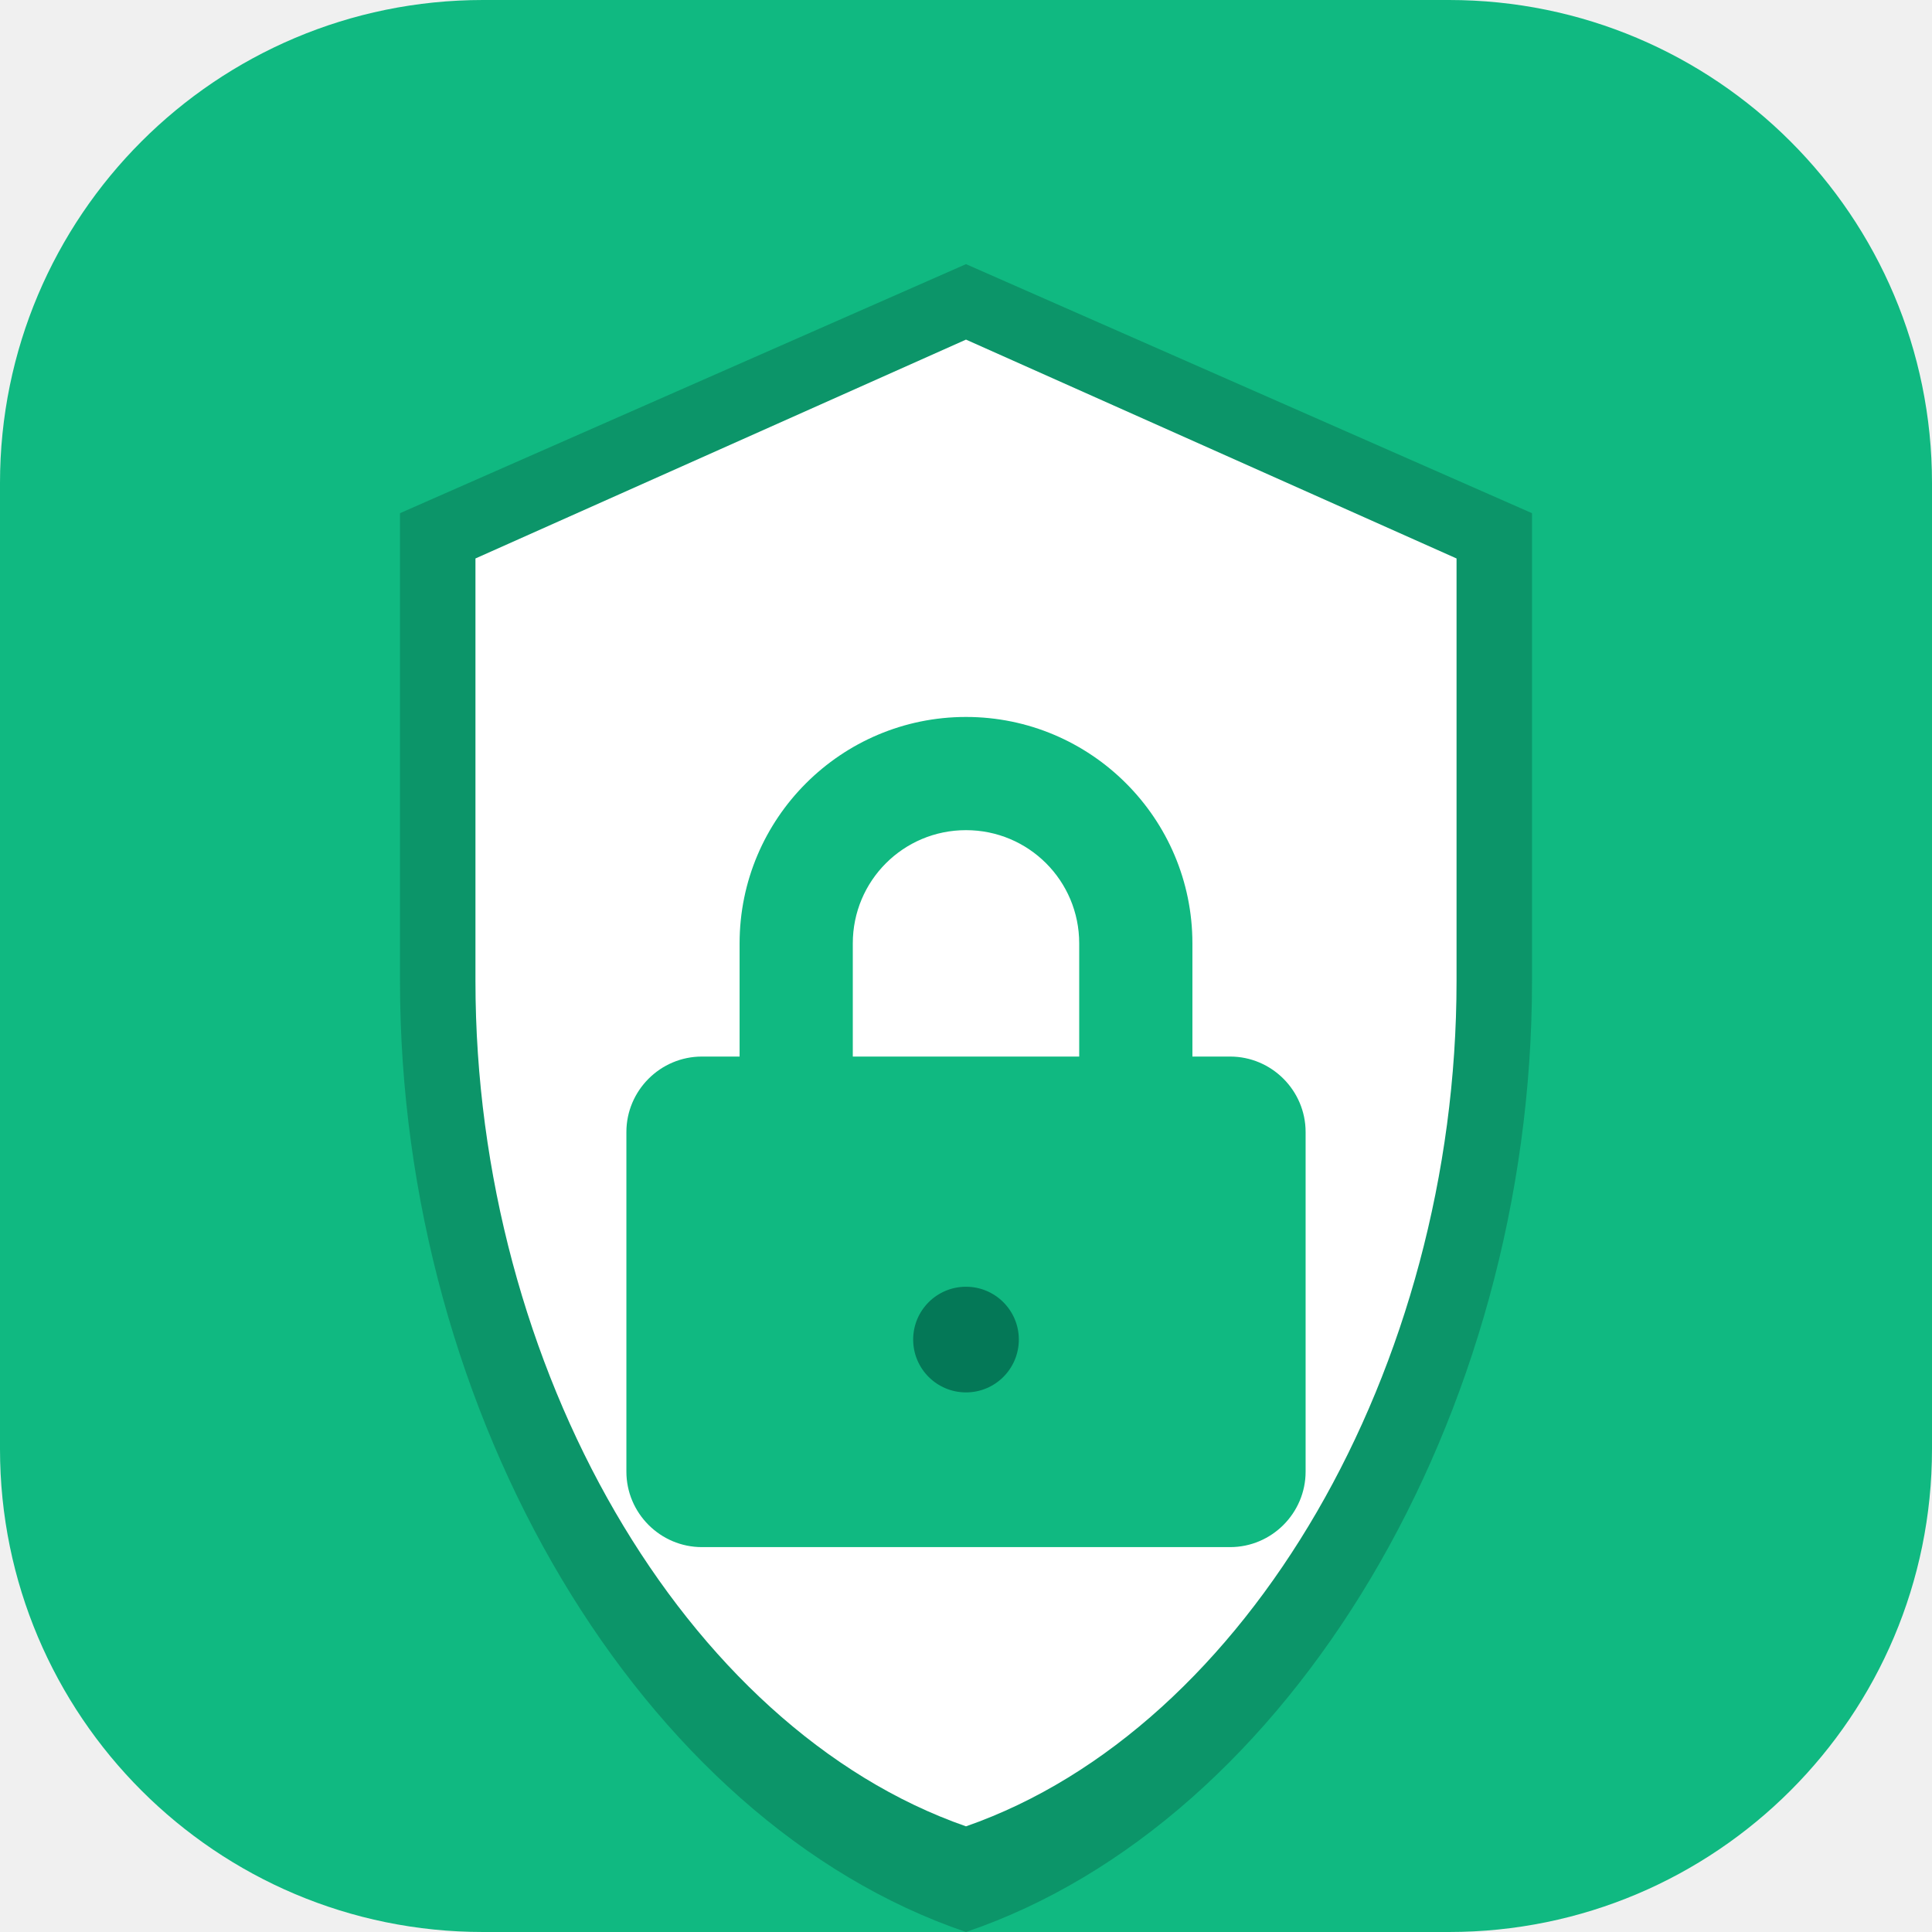
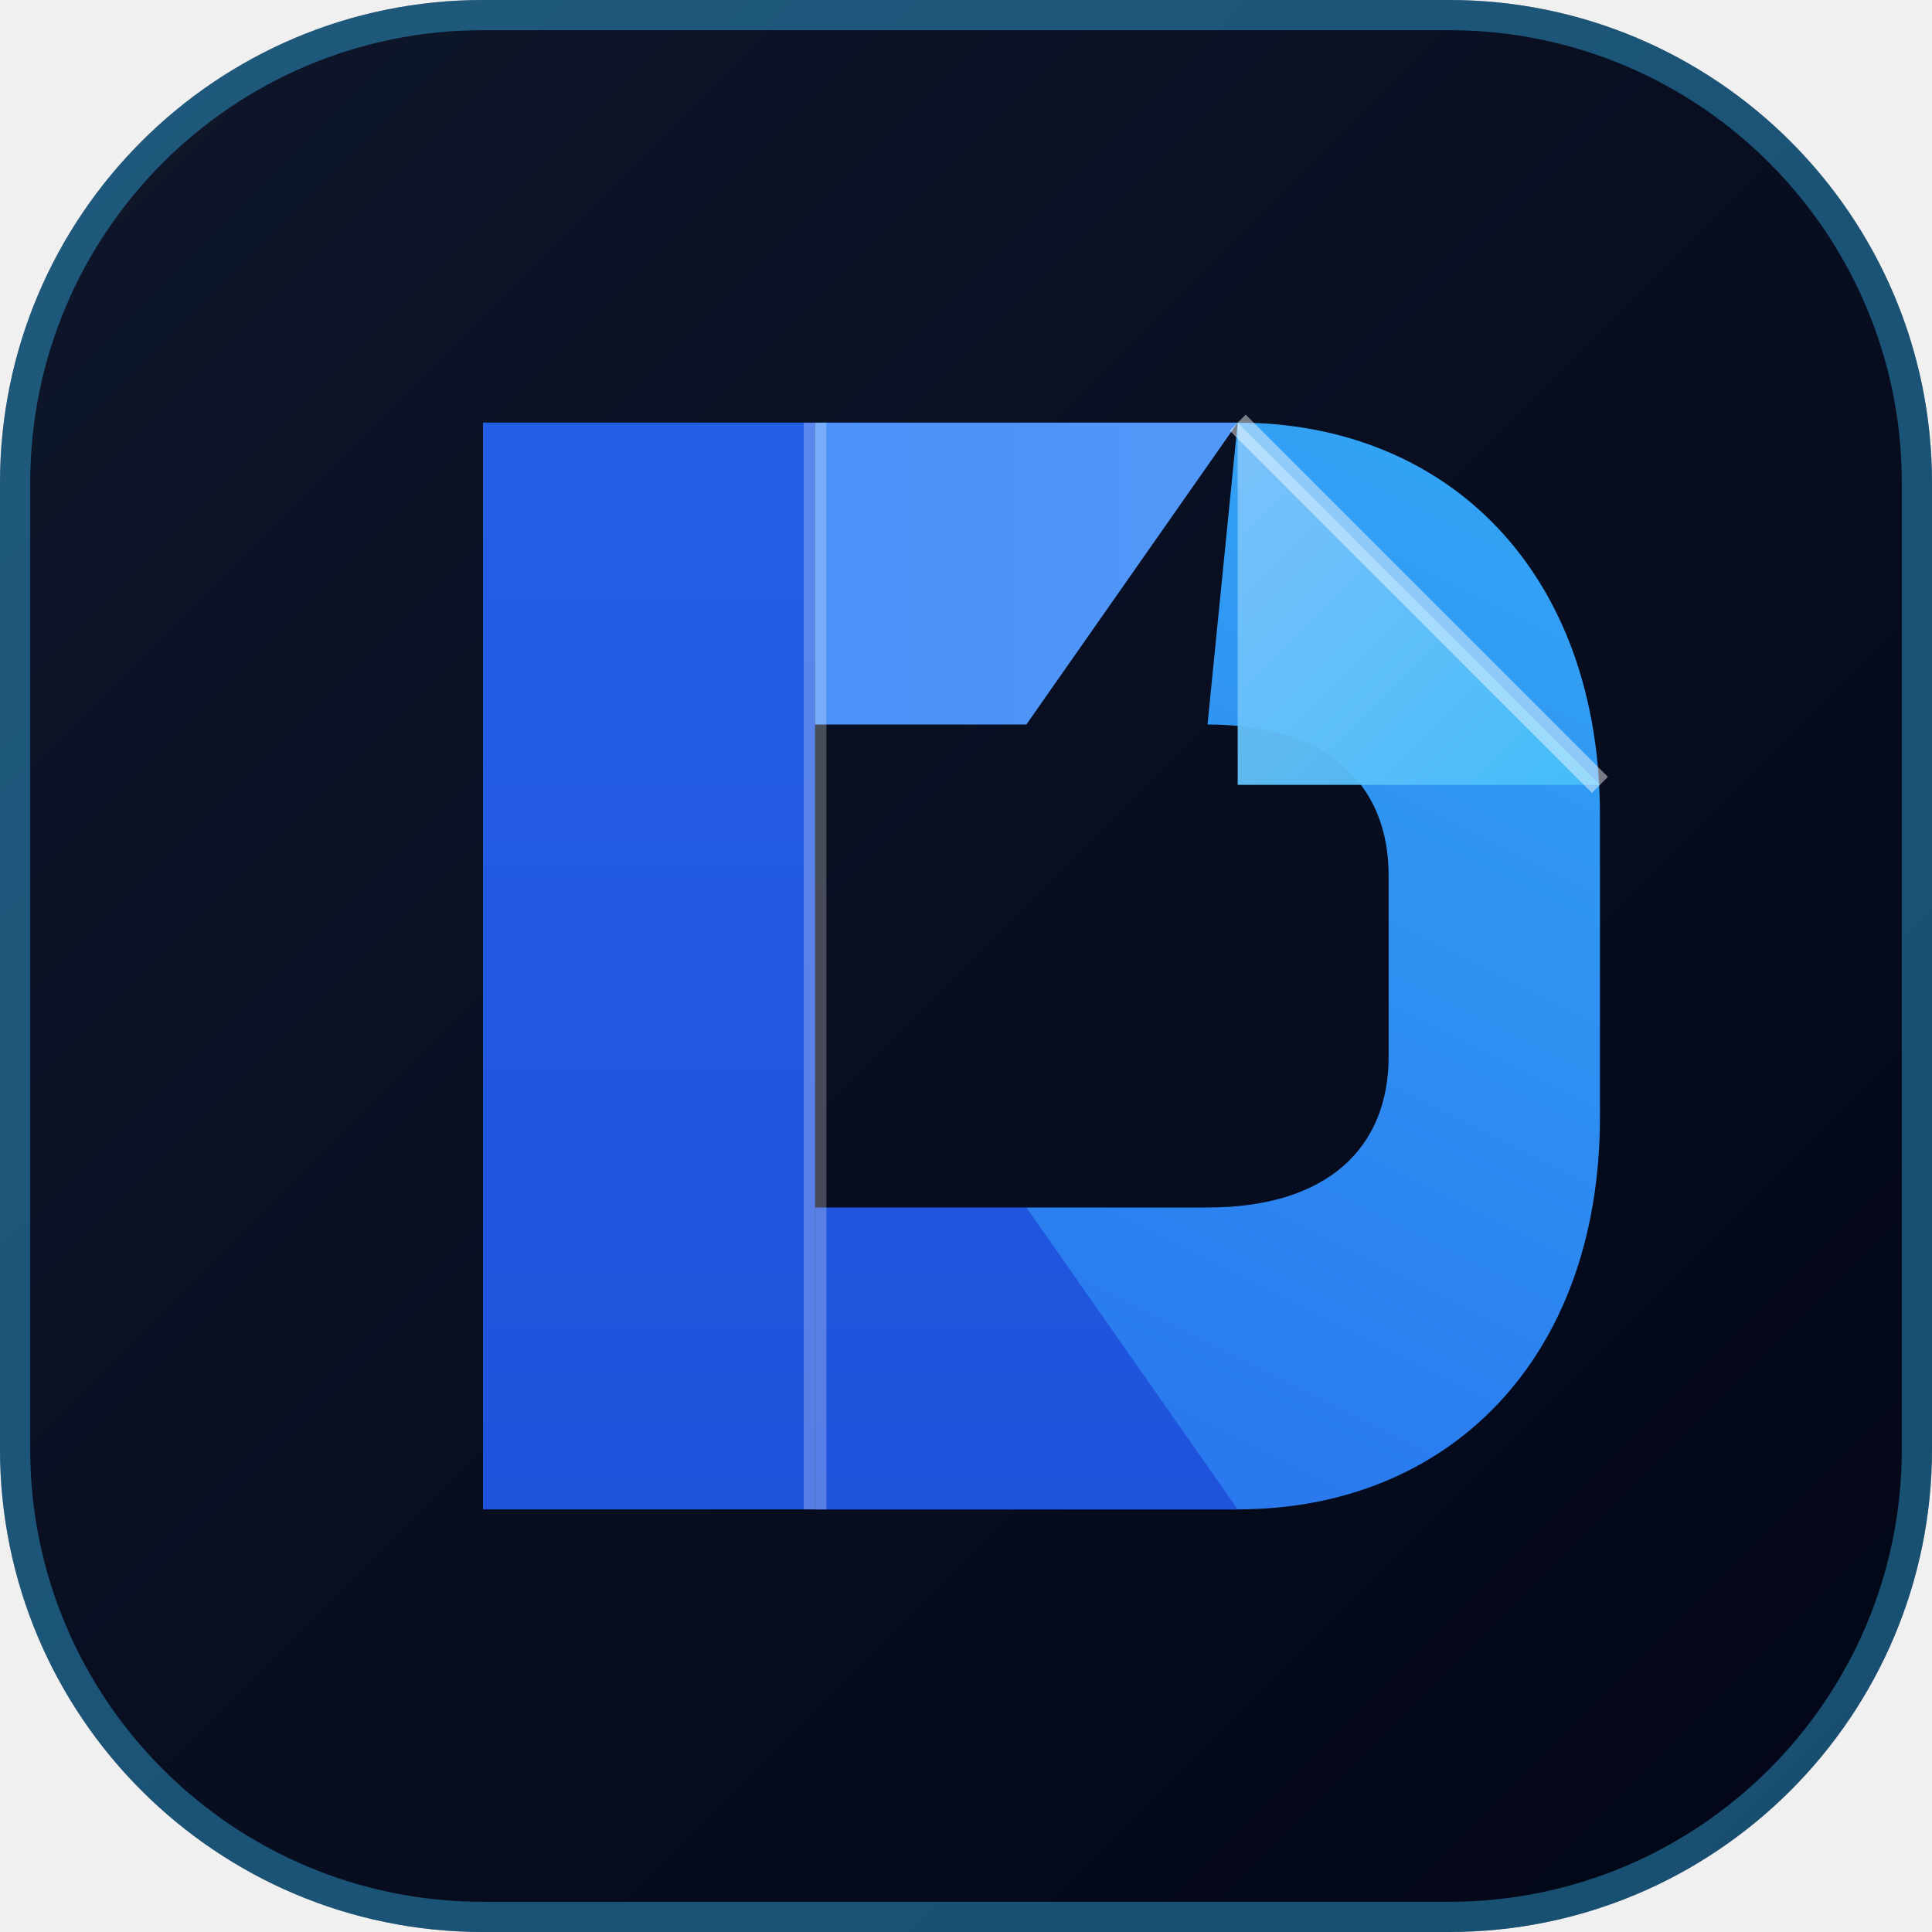
- <svg xmlns="http://www.w3.org/2000/svg" viewBox="0 0 512 512" width="512" height="512">
-   <rect width="512" height="512" rx="128" fill="#10B981" />
-   <path d="M256 70L106 136v124c0 115.3 64 222.8 150 252 86-29.2 150-136.7 150-252V136L256 70z" fill="#065F46" opacity="0.4" />
-   <path d="M256 90L126 148v112c0 102.5 55.4 198 130 224 74.6-26 130-121.5 130-224V148L256 90z" fill="#ffffff" />
-   <path d="M256 190c-33.1 0-60 26.9-60 60v30h-10c-11 0-20 9-20 20v90c0 11 9 20 20 20h140c11 0 20-9 20-20v-90c0-11-9-20-20-20h-10v-30c0-33.1-26.9-60-60-60zm0 30c16.6 0 30 13.4 30 30v30h-60v-30c0-16.6 13.4-30 30-30z" fill="#10B981" />
-   <circle cx="256" cy="355" r="14" fill="#047857" />
+ <svg xmlns="http://www.w3.org/2000/svg" width="512" height="512" viewBox="0 0 128 128" fill="none">
+   <defs>
+     <linearGradient id="bgPwa512" x1="0" y1="0" x2="128" y2="128" gradientUnits="userSpaceOnUse">
+       <stop offset="0%" stop-color="#0F172A" />
+       <stop offset="100%" stop-color="#020617" />
+     </linearGradient>
+     <linearGradient id="spinePwa512" x1="0" y1="0" x2="0" y2="128" gradientUnits="userSpaceOnUse">
+       <stop offset="0%" stop-color="#2563EB" />
+       <stop offset="100%" stop-color="#1D4ED8" />
+     </linearGradient>
+     <linearGradient id="topPwa512" x1="0" y1="0" x2="128" y2="0" gradientUnits="userSpaceOnUse">
+       <stop offset="0%" stop-color="#3B82F6" />
+       <stop offset="100%" stop-color="#60A5FA" />
+     </linearGradient>
+     <linearGradient id="arcPwa512" x1="128" y1="0" x2="64" y2="128" gradientUnits="userSpaceOnUse">
+       <stop offset="0%" stop-color="#38BDF8" />
+       <stop offset="100%" stop-color="#2563EB" />
+     </linearGradient>
+     <linearGradient id="cornerPwa512" x1="64" y1="32" x2="100" y2="68" gradientUnits="userSpaceOnUse">
+       <stop offset="0%" stop-color="#93C5FD" />
+       <stop offset="100%" stop-color="#38BDF8" />
+     </linearGradient>
+   </defs>
+   <rect width="128" height="128" rx="32" fill="url(#bgPwa512)" />
+   <rect x="1" y="1" width="126" height="126" rx="31" fill="none" stroke="rgba(56,189,248,0.4)" stroke-width="2" />
+   <path d="M32 28 H54 V100 H32 Z" fill="url(#spinePwa512)" />
+   <path d="M54 28 H82 L68 48 H54 Z" fill="url(#topPwa512)" />
+   <path d="M82 28 C96 28 106 38 106 54 V74 C106 90 96 100 82 100 H54 L68 80 H80 C88 80 92 76 92 70 V58 C92 52 88 48 80 48 L82 28 Z" fill="url(#arcPwa512)" />
+   <path d="M54 100 H82 L68 80 H54 Z" fill="url(#spinePwa512)" />
+   <path d="M82 28 L106 52 H82 Z" fill="url(#cornerPwa512)" opacity="0.95" />
+   <line x1="54" y1="28" x2="54" y2="100" stroke="rgba(255,255,255,0.25)" stroke-width="1.5" />
+   <line x1="82" y1="28" x2="106" y2="52" stroke="rgba(255,255,255,0.45)" stroke-width="1.5" />
</svg>
